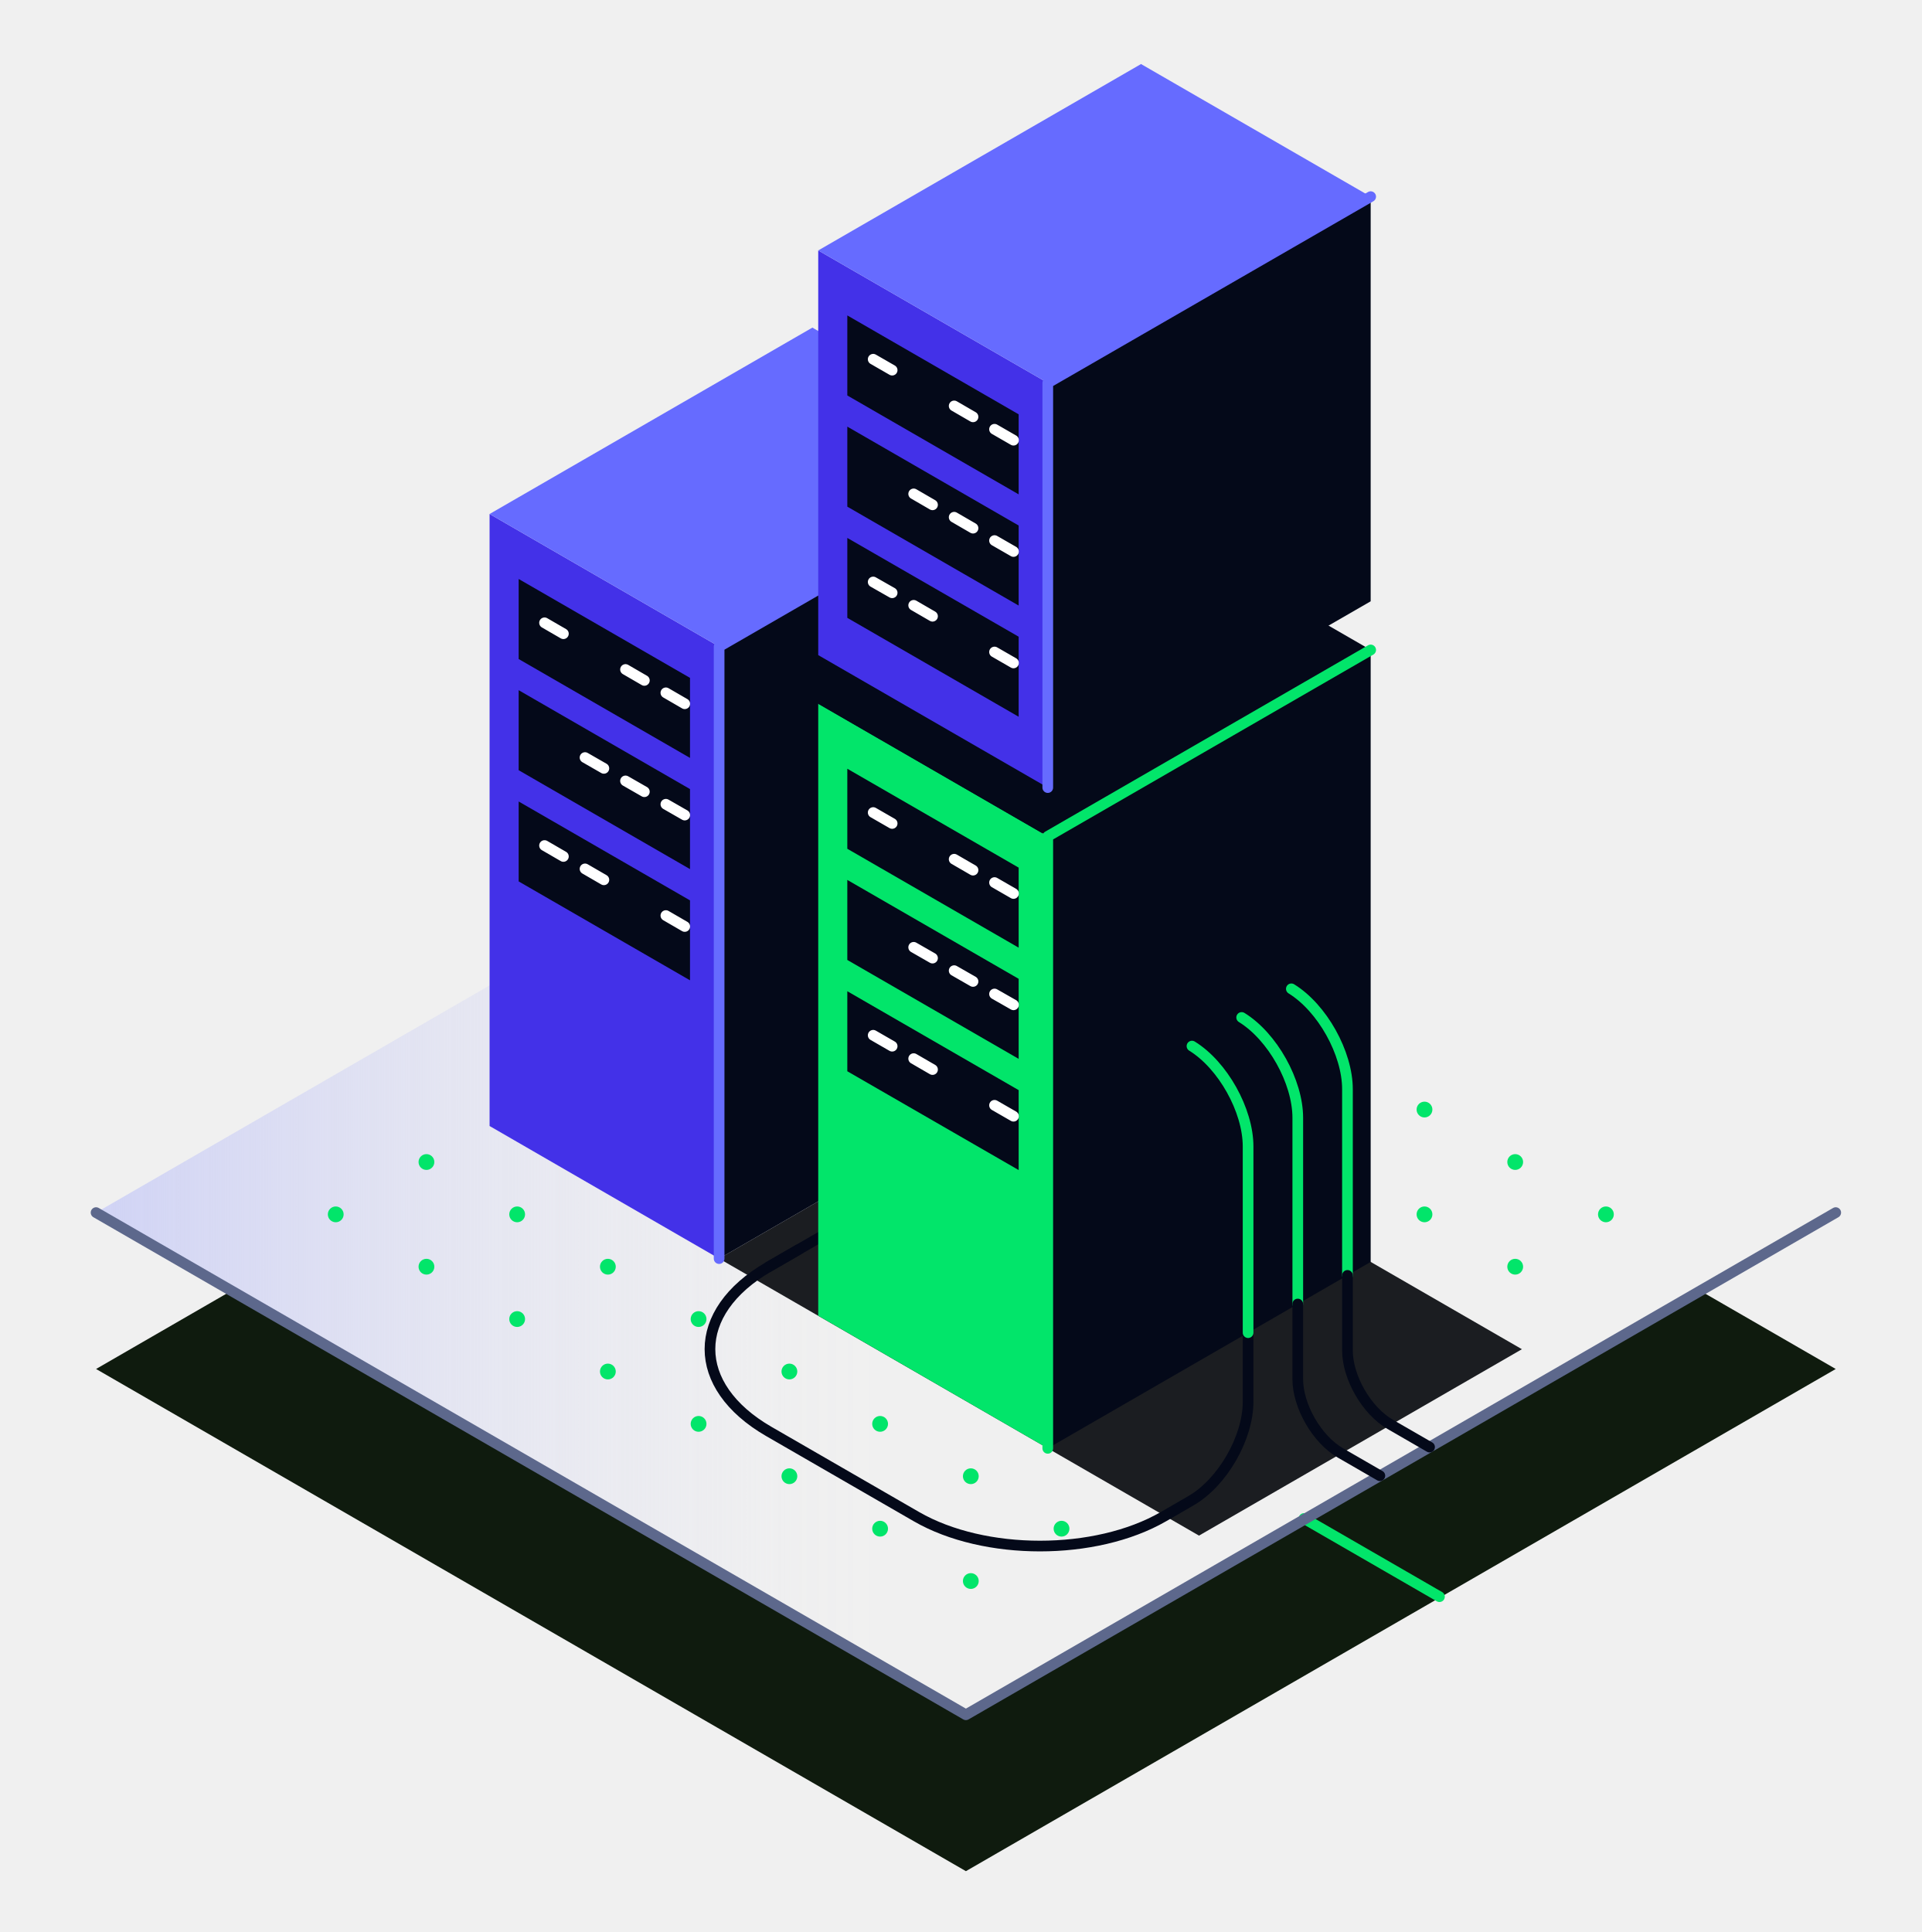
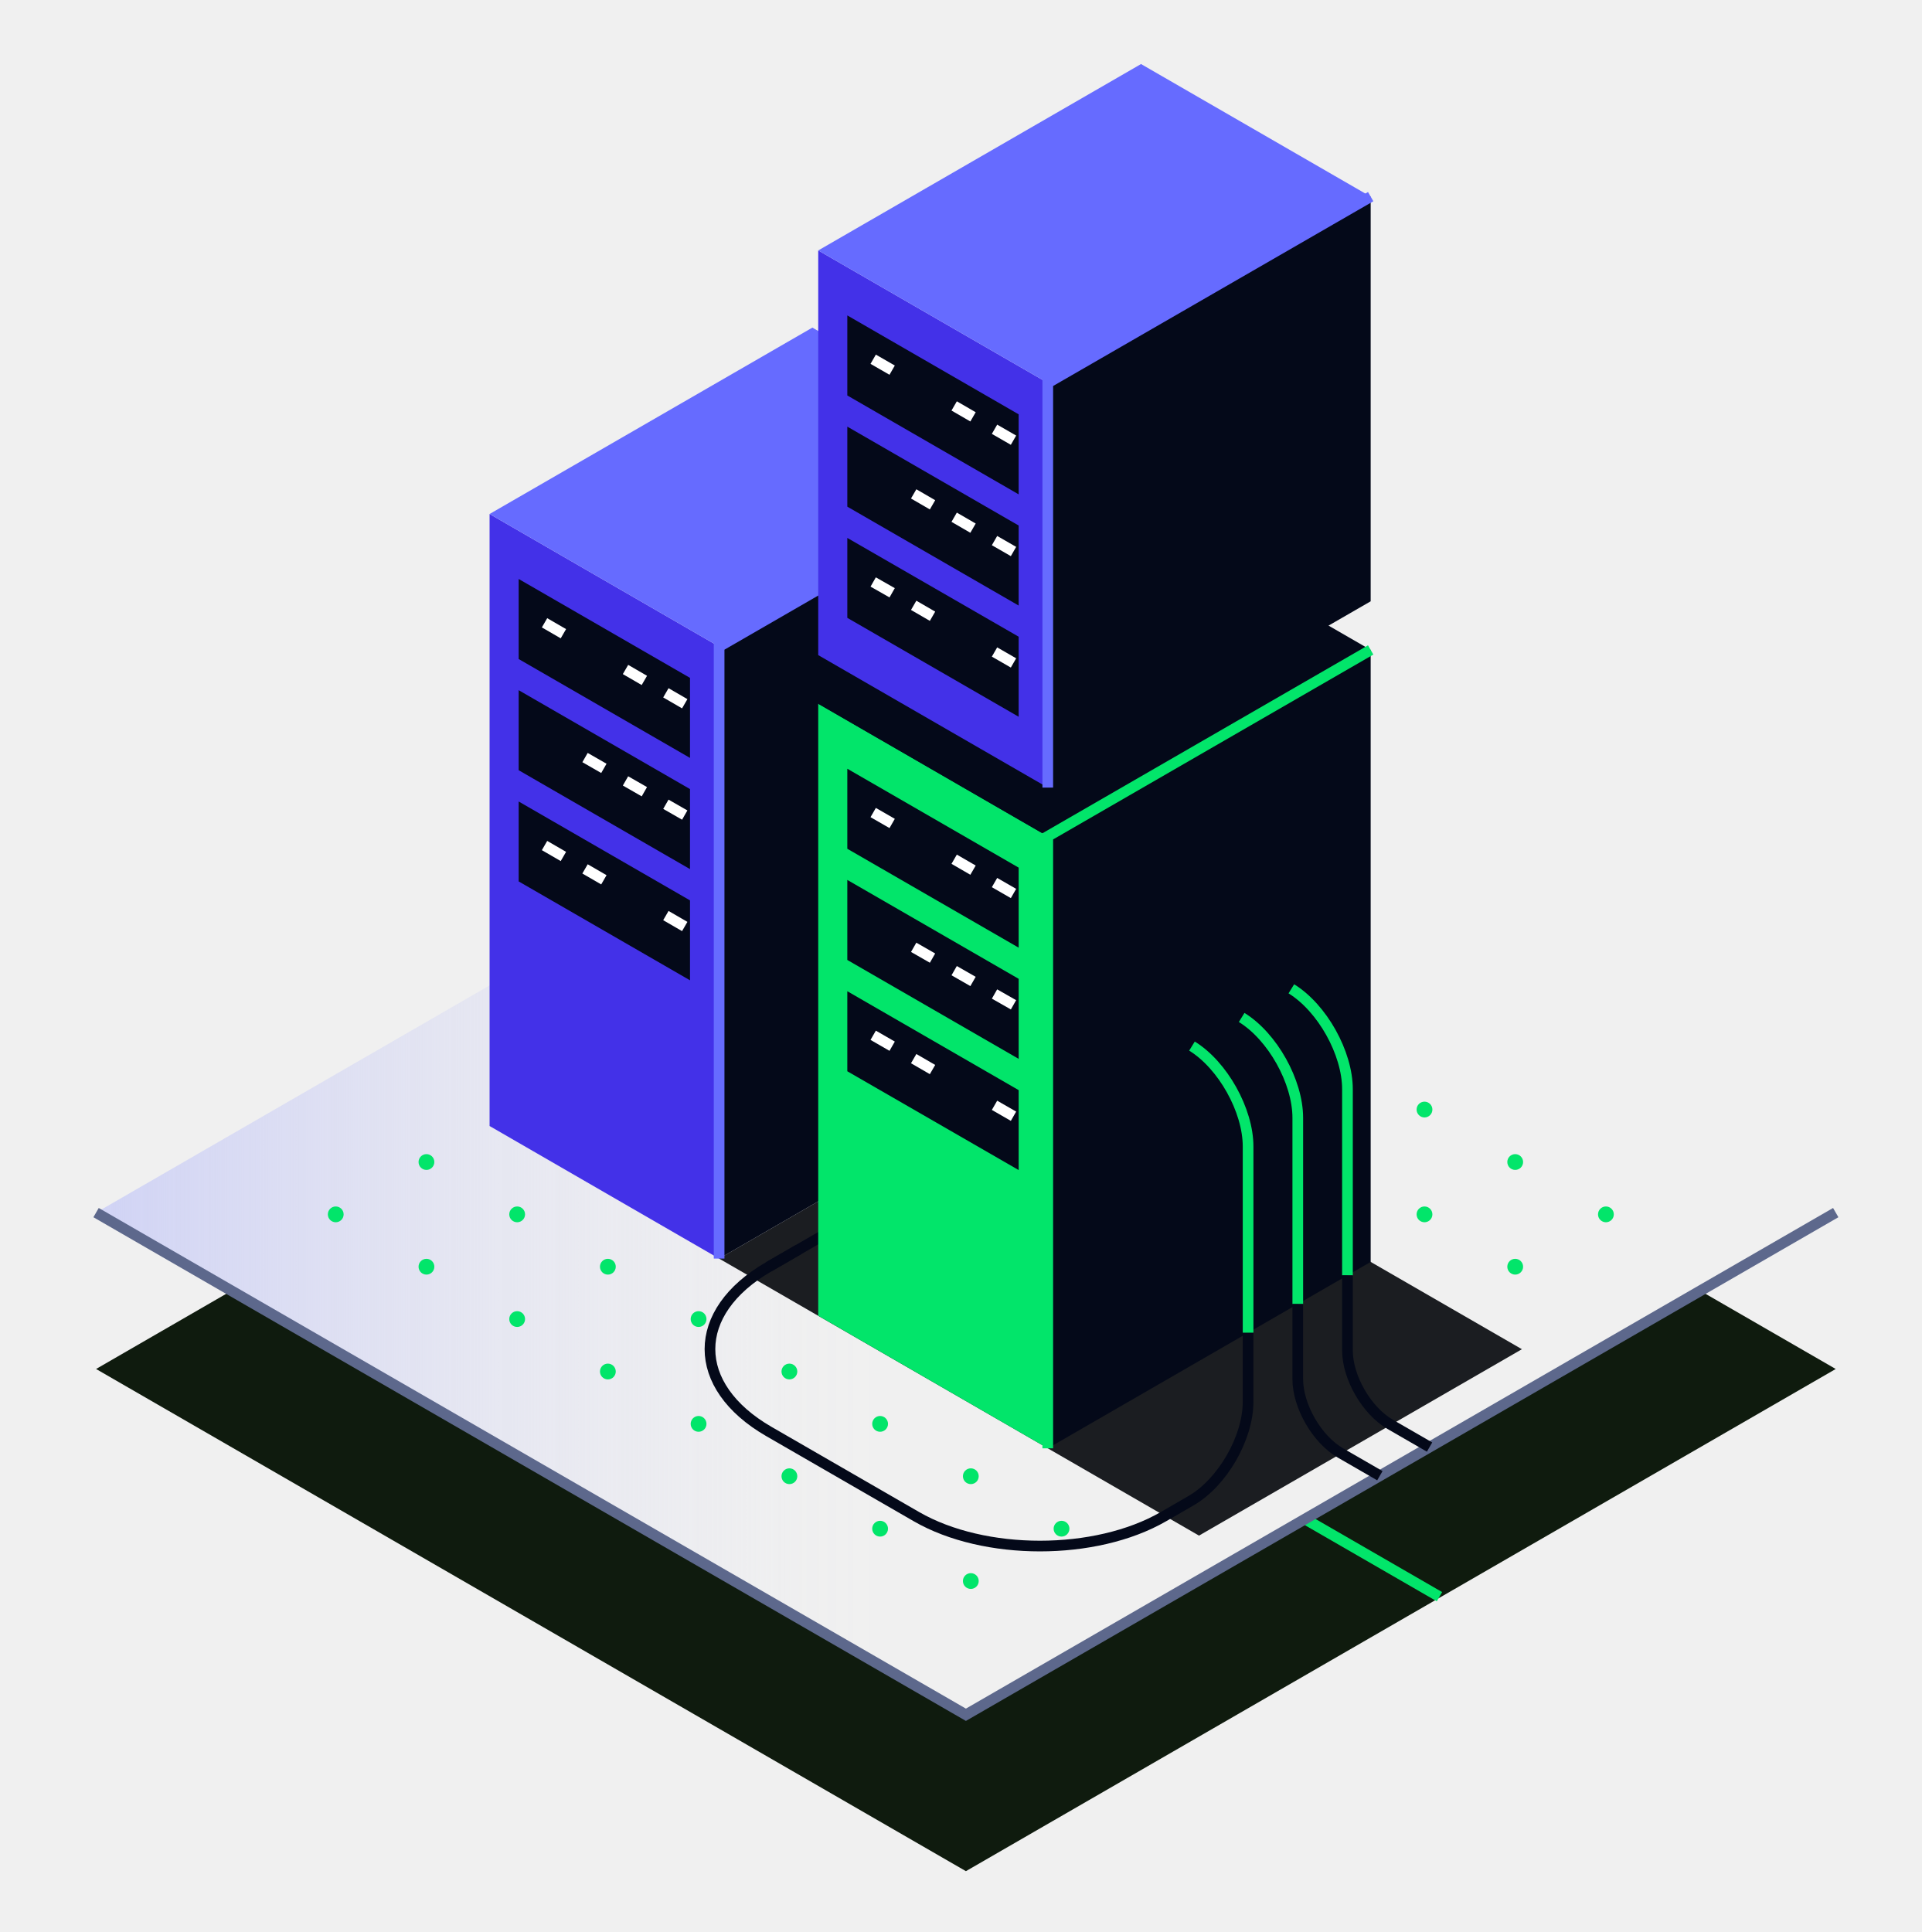
<svg xmlns="http://www.w3.org/2000/svg" width="180" height="181" viewBox="0 0 180 181" fill="none">
  <g id="Frame 47223">
    <g id="Group">
      <path id="Vector" d="M90.489 160.649L21.68 120.928L9 128.254L90.489 175.301L171.977 128.254L159.286 120.928L90.489 160.649Z" fill="#0F1B0E" />
-       <path id="Vector_2" d="M122.162 142.26L134.853 149.586" stroke="#02E56A" stroke-linecap="round" stroke-linejoin="round" />
+       <path id="Vector_2" d="M122.162 142.26L134.853 149.586" stroke="#02E56A" strokeLinecap="round" strokeLinejoin="round" />
      <path id="Vector_3" d="M90.489 66.556L9 113.603L90.489 160.649L171.977 113.603L90.489 66.556Z" fill="url(#paint0_linear_3535_3771)" />
-       <path id="Vector_4" d="M9 113.603L90.489 160.649L171.977 113.603" stroke="#5D688C" stroke-linecap="round" stroke-linejoin="round" />
+       <path id="Vector_4" d="M9 113.603L90.489 160.649L171.977 113.603" stroke="#5D688C" strokeLinecap="round" strokeLinejoin="round" />
      <g id="Group_2">
        <path id="Vector_5" d="M90.949 109.604C91.358 109.604 91.689 109.273 91.689 108.864C91.689 108.456 91.358 108.124 90.949 108.124C90.54 108.124 90.209 108.456 90.209 108.864C90.209 109.273 90.54 109.604 90.949 109.604Z" fill="#02E56A" />
        <path id="Vector_6" d="M99.447 114.508C99.856 114.508 100.187 114.177 100.187 113.768C100.187 113.359 99.856 113.028 99.447 113.028C99.038 113.028 98.707 113.359 98.707 113.768C98.707 114.177 99.038 114.508 99.447 114.508Z" fill="#02E56A" />
        <path id="Vector_7" d="M90.949 119.412C91.358 119.412 91.689 119.081 91.689 118.672C91.689 118.263 91.358 117.932 90.949 117.932C90.54 117.932 90.209 118.263 90.209 118.672C90.209 119.081 90.54 119.412 90.949 119.412Z" fill="#02E56A" />
        <path id="Vector_8" d="M107.945 119.412C108.354 119.412 108.685 119.081 108.685 118.672C108.685 118.263 108.354 117.932 107.945 117.932C107.536 117.932 107.205 118.263 107.205 118.672C107.205 119.081 107.536 119.412 107.945 119.412Z" fill="#02E56A" />
        <path id="Vector_9" d="M99.447 124.317C99.856 124.317 100.187 123.986 100.187 123.577C100.187 123.168 99.856 122.837 99.447 122.837C99.038 122.837 98.707 123.168 98.707 123.577C98.707 123.986 99.038 124.317 99.447 124.317Z" fill="#02E56A" />
        <path id="Vector_10" d="M90.949 129.231C91.358 129.231 91.689 128.9 91.689 128.491C91.689 128.083 91.358 127.751 90.949 127.751C90.54 127.751 90.209 128.083 90.209 128.491C90.209 128.9 90.54 129.231 90.949 129.231Z" fill="#02E56A" />
        <path id="Vector_11" d="M116.443 124.317C116.852 124.317 117.183 123.986 117.183 123.577C117.183 123.168 116.852 122.837 116.443 122.837C116.034 122.837 115.703 123.168 115.703 123.577C115.703 123.986 116.034 124.317 116.443 124.317Z" fill="#02E56A" />
        <path id="Vector_12" d="M107.945 129.231C108.354 129.231 108.685 128.9 108.685 128.491C108.685 128.083 108.354 127.751 107.945 127.751C107.536 127.751 107.205 128.083 107.205 128.491C107.205 128.9 107.536 129.231 107.945 129.231Z" fill="#02E56A" />
        <path id="Vector_13" d="M99.447 134.136C99.856 134.136 100.187 133.805 100.187 133.396C100.187 132.988 99.856 132.656 99.447 132.656C99.038 132.656 98.707 132.988 98.707 133.396C98.707 133.805 99.038 134.136 99.447 134.136Z" fill="#02E56A" />
        <path id="Vector_14" d="M90.949 139.04C91.358 139.04 91.689 138.709 91.689 138.3C91.689 137.892 91.358 137.561 90.949 137.561C90.54 137.561 90.209 137.892 90.209 138.3C90.209 138.709 90.54 139.04 90.949 139.04Z" fill="#02E56A" />
        <path id="Vector_15" d="M116.443 134.136C116.852 134.136 117.183 133.805 117.183 133.396C117.183 132.988 116.852 132.656 116.443 132.656C116.034 132.656 115.703 132.988 115.703 133.396C115.703 133.805 116.034 134.136 116.443 134.136Z" fill="#02E56A" />
        <path id="Vector_16" d="M107.945 139.04C108.354 139.04 108.685 138.709 108.685 138.3C108.685 137.892 108.354 137.561 107.945 137.561C107.536 137.561 107.205 137.892 107.205 138.3C107.205 138.709 107.536 139.04 107.945 139.04Z" fill="#02E56A" />
        <path id="Vector_17" d="M124.941 129.231C125.35 129.231 125.681 128.9 125.681 128.491C125.681 128.083 125.35 127.751 124.941 127.751C124.532 127.751 124.201 128.083 124.201 128.491C124.201 128.9 124.532 129.231 124.941 129.231Z" fill="#02E56A" />
        <path id="Vector_18" d="M99.447 143.956C99.856 143.956 100.187 143.624 100.187 143.216C100.187 142.807 99.856 142.476 99.447 142.476C99.038 142.476 98.707 142.807 98.707 143.216C98.707 143.624 99.038 143.956 99.447 143.956Z" fill="#02E56A" />
        <path id="Vector_19" d="M90.949 148.859C91.358 148.859 91.689 148.528 91.689 148.12C91.689 147.711 91.358 147.38 90.949 147.38C90.54 147.38 90.209 147.711 90.209 148.12C90.209 148.528 90.54 148.859 90.949 148.859Z" fill="#02E56A" />
        <path id="Vector_20" d="M82.451 114.508C82.859 114.508 83.191 114.177 83.191 113.768C83.191 113.359 82.859 113.028 82.451 113.028C82.042 113.028 81.711 113.359 81.711 113.768C81.711 114.177 82.042 114.508 82.451 114.508Z" fill="#02E56A" />
        <path id="Vector_21" d="M107.945 99.785C108.354 99.785 108.685 99.453 108.685 99.045C108.685 98.636 108.354 98.305 107.945 98.305C107.536 98.305 107.205 98.636 107.205 99.045C107.205 99.453 107.536 99.785 107.945 99.785Z" fill="#02E56A" />
        <path id="Vector_22" d="M116.443 104.689C116.852 104.689 117.183 104.358 117.183 103.949C117.183 103.54 116.852 103.209 116.443 103.209C116.034 103.209 115.703 103.54 115.703 103.949C115.703 104.358 116.034 104.689 116.443 104.689Z" fill="#02E56A" />
        <path id="Vector_23" d="M107.945 109.604C108.354 109.604 108.685 109.273 108.685 108.864C108.685 108.456 108.354 108.124 107.945 108.124C107.536 108.124 107.205 108.456 107.205 108.864C107.205 109.273 107.536 109.604 107.945 109.604Z" fill="#02E56A" />
        <path id="Vector_24" d="M124.941 109.604C125.35 109.604 125.681 109.273 125.681 108.864C125.681 108.456 125.35 108.124 124.941 108.124C124.532 108.124 124.201 108.456 124.201 108.864C124.201 109.273 124.532 109.604 124.941 109.604Z" fill="#02E56A" />
        <path id="Vector_25" d="M116.443 114.508C116.852 114.508 117.183 114.177 117.183 113.768C117.183 113.359 116.852 113.028 116.443 113.028C116.034 113.028 115.703 113.359 115.703 113.768C115.703 114.177 116.034 114.508 116.443 114.508Z" fill="#02E56A" />
        <path id="Vector_26" d="M133.451 114.508C133.859 114.508 134.191 114.177 134.191 113.768C134.191 113.359 133.859 113.028 133.451 113.028C133.042 113.028 132.711 113.359 132.711 113.768C132.711 114.177 133.042 114.508 133.451 114.508Z" fill="#02E56A" />
        <path id="Vector_27" d="M124.941 119.412C125.35 119.412 125.681 119.081 125.681 118.672C125.681 118.263 125.35 117.932 124.941 117.932C124.532 117.932 124.201 118.263 124.201 118.672C124.201 119.081 124.532 119.412 124.941 119.412Z" fill="#02E56A" />
        <path id="Vector_28" d="M133.451 124.317C133.859 124.317 134.191 123.986 134.191 123.577C134.191 123.168 133.859 122.837 133.451 122.837C133.042 122.837 132.711 123.168 132.711 123.577C132.711 123.986 133.042 124.317 133.451 124.317Z" fill="#02E56A" />
        <path id="Vector_29" d="M141.949 119.412C142.357 119.412 142.689 119.081 142.689 118.672C142.689 118.263 142.357 117.932 141.949 117.932C141.54 117.932 141.209 118.263 141.209 118.672C141.209 119.081 141.54 119.412 141.949 119.412Z" fill="#02E56A" />
        <path id="Vector_30" d="M99.447 104.689C99.856 104.689 100.187 104.358 100.187 103.949C100.187 103.54 99.856 103.209 99.447 103.209C99.038 103.209 98.707 103.54 98.707 103.949C98.707 104.358 99.038 104.689 99.447 104.689Z" fill="#02E56A" />
        <path id="Vector_31" d="M124.941 99.785C125.35 99.785 125.681 99.453 125.681 99.045C125.681 98.636 125.35 98.305 124.941 98.305C124.532 98.305 124.201 98.636 124.201 99.045C124.201 99.453 124.532 99.785 124.941 99.785Z" fill="#02E56A" />
        <path id="Vector_32" d="M133.451 104.689C133.859 104.689 134.191 104.358 134.191 103.949C134.191 103.54 133.859 103.209 133.451 103.209C133.042 103.209 132.711 103.54 132.711 103.949C132.711 104.358 133.042 104.689 133.451 104.689Z" fill="#02E56A" />
        <path id="Vector_33" d="M141.949 109.604C142.357 109.604 142.689 109.273 142.689 108.864C142.689 108.456 142.357 108.124 141.949 108.124C141.54 108.124 141.209 108.456 141.209 108.864C141.209 109.273 141.54 109.604 141.949 109.604Z" fill="#02E56A" />
        <path id="Vector_34" d="M150.447 114.508C150.856 114.508 151.187 114.177 151.187 113.768C151.187 113.359 150.856 113.028 150.447 113.028C150.038 113.028 149.707 113.359 149.707 113.768C149.707 114.177 150.038 114.508 150.447 114.508Z" fill="#02E56A" />
        <path id="Vector_35" d="M116.443 94.88C116.852 94.88 117.183 94.548 117.183 94.14C117.183 93.731 116.852 93.4 116.443 93.4C116.034 93.4 115.703 93.731 115.703 94.14C115.703 94.548 116.034 94.88 116.443 94.88Z" fill="#02E56A" />
        <path id="Vector_36" d="M73.953 119.412C74.361 119.412 74.693 119.081 74.693 118.672C74.693 118.263 74.361 117.932 73.953 117.932C73.544 117.932 73.213 118.263 73.213 118.672C73.213 119.081 73.544 119.412 73.953 119.412Z" fill="#02E56A" />
        <path id="Vector_37" d="M82.451 124.317C82.859 124.317 83.191 123.986 83.191 123.577C83.191 123.168 82.859 122.837 82.451 122.837C82.042 122.837 81.711 123.168 81.711 123.577C81.711 123.986 82.042 124.317 82.451 124.317Z" fill="#02E56A" />
        <path id="Vector_38" d="M65.445 124.317C65.854 124.317 66.185 123.986 66.185 123.577C66.185 123.168 65.854 122.837 65.445 122.837C65.036 122.837 64.705 123.168 64.705 123.577C64.705 123.986 65.036 124.317 65.445 124.317Z" fill="#02E56A" />
        <path id="Vector_39" d="M73.953 129.231C74.361 129.231 74.693 128.9 74.693 128.491C74.693 128.083 74.361 127.751 73.953 127.751C73.544 127.751 73.213 128.083 73.213 128.491C73.213 128.9 73.544 129.231 73.953 129.231Z" fill="#02E56A" />
        <path id="Vector_40" d="M82.451 134.136C82.859 134.136 83.191 133.805 83.191 133.396C83.191 132.988 82.859 132.656 82.451 132.656C82.042 132.656 81.711 132.988 81.711 133.396C81.711 133.805 82.042 134.136 82.451 134.136Z" fill="#02E56A" />
        <path id="Vector_41" d="M65.445 134.136C65.854 134.136 66.185 133.805 66.185 133.396C66.185 132.988 65.854 132.656 65.445 132.656C65.036 132.656 64.705 132.988 64.705 133.396C64.705 133.805 65.036 134.136 65.445 134.136Z" fill="#02E56A" />
        <path id="Vector_42" d="M73.953 139.04C74.361 139.04 74.693 138.709 74.693 138.3C74.693 137.892 74.361 137.561 73.953 137.561C73.544 137.561 73.213 137.892 73.213 138.3C73.213 138.709 73.544 139.04 73.953 139.04Z" fill="#02E56A" />
        <path id="Vector_43" d="M56.947 129.231C57.355 129.231 57.687 128.9 57.687 128.491C57.687 128.083 57.355 127.751 56.947 127.751C56.538 127.751 56.207 128.083 56.207 128.491C56.207 128.9 56.538 129.231 56.947 129.231Z" fill="#02E56A" />
        <path id="Vector_44" d="M82.451 143.956C82.859 143.956 83.191 143.624 83.191 143.216C83.191 142.807 82.859 142.476 82.451 142.476C82.042 142.476 81.711 142.807 81.711 143.216C81.711 143.624 82.042 143.956 82.451 143.956Z" fill="#02E56A" />
        <path id="Vector_45" d="M65.445 114.508C65.854 114.508 66.185 114.177 66.185 113.768C66.185 113.359 65.854 113.028 65.445 113.028C65.036 113.028 64.705 113.359 64.705 113.768C64.705 114.177 65.036 114.508 65.445 114.508Z" fill="#02E56A" />
        <path id="Vector_46" d="M56.947 119.412C57.355 119.412 57.687 119.081 57.687 118.672C57.687 118.263 57.355 117.932 56.947 117.932C56.538 117.932 56.207 118.263 56.207 118.672C56.207 119.081 56.538 119.412 56.947 119.412Z" fill="#02E56A" />
        <path id="Vector_47" d="M82.451 104.689C82.859 104.689 83.191 104.358 83.191 103.949C83.191 103.54 82.859 103.209 82.451 103.209C82.042 103.209 81.711 103.54 81.711 103.949C81.711 104.358 82.042 104.689 82.451 104.689Z" fill="#02E56A" />
        <path id="Vector_48" d="M73.953 109.604C74.361 109.604 74.693 109.273 74.693 108.864C74.693 108.456 74.361 108.124 73.953 108.124C73.544 108.124 73.213 108.456 73.213 108.864C73.213 109.273 73.544 109.604 73.953 109.604Z" fill="#02E56A" />
        <path id="Vector_49" d="M90.949 99.785C91.358 99.785 91.689 99.453 91.689 99.045C91.689 98.636 91.358 98.305 90.949 98.305C90.54 98.305 90.209 98.636 90.209 99.045C90.209 99.453 90.54 99.785 90.949 99.785Z" fill="#02E56A" />
        <path id="Vector_50" d="M48.449 124.317C48.858 124.317 49.189 123.986 49.189 123.577C49.189 123.168 48.858 122.837 48.449 122.837C48.04 122.837 47.709 123.168 47.709 123.577C47.709 123.986 48.04 124.317 48.449 124.317Z" fill="#02E56A" />
        <path id="Vector_51" d="M65.445 94.88C65.854 94.88 66.185 94.548 66.185 94.14C66.185 93.731 65.854 93.4 65.445 93.4C65.036 93.4 64.705 93.731 64.705 94.14C64.705 94.548 65.036 94.88 65.445 94.88Z" fill="#02E56A" />
        <path id="Vector_52" d="M56.947 99.785C57.355 99.785 57.687 99.453 57.687 99.045C57.687 98.636 57.355 98.305 56.947 98.305C56.538 98.305 56.207 98.636 56.207 99.045C56.207 99.453 56.538 99.785 56.947 99.785Z" fill="#02E56A" />
        <path id="Vector_53" d="M48.449 104.689C48.858 104.689 49.189 104.358 49.189 103.949C49.189 103.54 48.858 103.209 48.449 103.209C48.04 103.209 47.709 103.54 47.709 103.949C47.709 104.358 48.04 104.689 48.449 104.689Z" fill="#02E56A" />
        <path id="Vector_54" d="M39.951 109.604C40.359 109.604 40.691 109.273 40.691 108.864C40.691 108.456 40.359 108.124 39.951 108.124C39.542 108.124 39.211 108.456 39.211 108.864C39.211 109.273 39.542 109.604 39.951 109.604Z" fill="#02E56A" />
        <path id="Vector_55" d="M65.445 104.689C65.854 104.689 66.185 104.358 66.185 103.949C66.185 103.54 65.854 103.209 65.445 103.209C65.036 103.209 64.705 103.54 64.705 103.949C64.705 104.358 65.036 104.689 65.445 104.689Z" fill="#02E56A" />
        <path id="Vector_56" d="M56.947 109.604C57.355 109.604 57.687 109.273 57.687 108.864C57.687 108.456 57.355 108.124 56.947 108.124C56.538 108.124 56.207 108.456 56.207 108.864C56.207 109.273 56.538 109.604 56.947 109.604Z" fill="#02E56A" />
        <path id="Vector_57" d="M73.953 99.785C74.361 99.785 74.693 99.453 74.693 99.045C74.693 98.636 74.361 98.305 73.953 98.305C73.544 98.305 73.213 98.636 73.213 99.045C73.213 99.453 73.544 99.785 73.953 99.785Z" fill="#02E56A" />
        <path id="Vector_58" d="M48.449 114.508C48.858 114.508 49.189 114.177 49.189 113.768C49.189 113.359 48.858 113.028 48.449 113.028C48.04 113.028 47.709 113.359 47.709 113.768C47.709 114.177 48.04 114.508 48.449 114.508Z" fill="#02E56A" />
        <path id="Vector_59" d="M39.951 119.412C40.359 119.412 40.691 119.081 40.691 118.672C40.691 118.263 40.359 117.932 39.951 117.932C39.542 117.932 39.211 118.263 39.211 118.672C39.211 119.081 39.542 119.412 39.951 119.412Z" fill="#02E56A" />
        <path id="Vector_60" d="M99.447 94.88C99.856 94.88 100.187 94.548 100.187 94.14C100.187 93.731 99.856 93.4 99.447 93.4C99.038 93.4 98.707 93.731 98.707 94.14C98.707 94.548 99.038 94.88 99.447 94.88Z" fill="#02E56A" />
        <path id="Vector_61" d="M82.451 85.06C82.859 85.06 83.191 84.729 83.191 84.32C83.191 83.912 82.859 83.581 82.451 83.581C82.042 83.581 81.711 83.912 81.711 84.32C81.711 84.729 82.042 85.06 82.451 85.06Z" fill="#02E56A" />
        <path id="Vector_62" d="M73.953 89.976C74.361 89.976 74.693 89.644 74.693 89.236C74.693 88.827 74.361 88.496 73.953 88.496C73.544 88.496 73.213 88.827 73.213 89.236C73.213 89.644 73.544 89.976 73.953 89.976Z" fill="#02E56A" />
        <path id="Vector_63" d="M82.451 94.88C82.859 94.88 83.191 94.548 83.191 94.14C83.191 93.731 82.859 93.4 82.451 93.4C82.042 93.4 81.711 93.731 81.711 94.14C81.711 94.548 82.042 94.88 82.451 94.88Z" fill="#02E56A" />
        <path id="Vector_64" d="M90.949 89.976C91.358 89.976 91.689 89.644 91.689 89.236C91.689 88.827 91.358 88.496 90.949 88.496C90.54 88.496 90.209 88.827 90.209 89.236C90.209 89.644 90.54 89.976 90.949 89.976Z" fill="#02E56A" />
        <path id="Vector_65" d="M107.945 89.976C108.354 89.976 108.685 89.644 108.685 89.236C108.685 88.827 108.354 88.496 107.945 88.496C107.536 88.496 107.205 88.827 107.205 89.236C107.205 89.644 107.536 89.976 107.945 89.976Z" fill="#02E56A" />
        <path id="Vector_66" d="M90.949 80.156C91.358 80.156 91.689 79.825 91.689 79.416C91.689 79.008 91.358 78.677 90.949 78.677C90.54 78.677 90.209 79.008 90.209 79.416C90.209 79.825 90.54 80.156 90.949 80.156Z" fill="#02E56A" />
        <path id="Vector_67" d="M99.447 85.06C99.856 85.06 100.187 84.729 100.187 84.32C100.187 83.912 99.856 83.581 99.447 83.581C99.038 83.581 98.707 83.912 98.707 84.32C98.707 84.729 99.038 85.06 99.447 85.06Z" fill="#02E56A" />
        <path id="Vector_68" d="M31.453 114.508C31.861 114.508 32.193 114.177 32.193 113.768C32.193 113.359 31.861 113.028 31.453 113.028C31.044 113.028 30.713 113.359 30.713 113.768C30.713 114.177 31.044 114.508 31.453 114.508Z" fill="#02E56A" />
      </g>
      <g id="Group_3">
        <path id="Vector_69" d="M67.369 117.912L112.326 143.864L142.577 126.401L97.62 100.448" fill="#1B1D21" />
-         <path id="Vector_70" d="M81.286 113.323L72.022 118.677" stroke="#040919" stroke-linecap="round" stroke-linejoin="round" />
+         <path id="Vector_70" d="M81.286 113.323L72.022 118.677" stroke="#040919" strokeLinecap="round" strokeLinejoin="round" />
        <g id="Group_4">
          <path id="Vector_71" d="M45.865 105.49L67.368 117.912V60.577L45.865 48.155V105.49Z" fill="#4331E8" />
          <path id="Vector_72" d="M45.865 48.155L67.368 60.577L97.62 43.113L76.106 30.692L45.865 48.155Z" fill="#666BFF" />
          <path id="Vector_73" d="M97.62 100.449L67.369 117.912V60.577L97.62 43.114V100.449Z" fill="#040919" />
-           <path id="Vector_74" d="M67.369 117.912V60.577L97.62 43.114" stroke="#666BFF" stroke-linecap="round" stroke-linejoin="round" />
+           <path id="Vector_74" d="M67.369 117.912V60.577L97.62 43.114" stroke="#666BFF" strokeLinecap="round" strokeLinejoin="round" />
          <path id="Vector_75" d="M48.59 54.242L64.642 63.507V71.005L48.59 61.741V54.242Z" fill="#040919" />
          <path id="Vector_76" d="M48.59 64.66L64.642 73.925V81.423L48.59 72.158V64.66Z" fill="#040919" />
          <path id="Vector_77" d="M48.59 75.088L64.642 84.353V91.84L48.59 82.576V75.088Z" fill="#040919" />
-           <path id="Vector_78" d="M51.014 58.347L52.781 59.37" stroke="white" stroke-linecap="round" stroke-linejoin="round" />
-           <path id="Vector_79" d="M58.6 62.721L60.366 63.745" stroke="white" stroke-linecap="round" stroke-linejoin="round" />
-           <path id="Vector_80" d="M62.381 64.907L64.148 65.931" stroke="white" stroke-linecap="round" stroke-linejoin="round" />
-           <path id="Vector_81" d="M54.807 70.972L56.573 71.985" stroke="white" stroke-linecap="round" stroke-linejoin="round" />
-           <path id="Vector_82" d="M58.6 73.16L60.366 74.172" stroke="white" stroke-linecap="round" stroke-linejoin="round" />
-           <path id="Vector_83" d="M62.381 75.347L64.148 76.36" stroke="white" stroke-linecap="round" stroke-linejoin="round" />
-           <path id="Vector_84" d="M51.014 79.214L52.781 80.238" stroke="white" stroke-linecap="round" stroke-linejoin="round" />
-           <path id="Vector_85" d="M54.807 81.402L56.573 82.425" stroke="white" stroke-linecap="round" stroke-linejoin="round" />
-           <path id="Vector_86" d="M62.381 85.775L64.148 86.799" stroke="white" stroke-linecap="round" stroke-linejoin="round" />
+           <path id="Vector_78" d="M51.014 58.347L52.781 59.37" stroke="white" strokeLinecap="round" strokeLinejoin="round" />
+           <path id="Vector_79" d="M58.6 62.721L60.366 63.745" stroke="white" strokeLinecap="round" strokeLinejoin="round" />
+           <path id="Vector_80" d="M62.381 64.907L64.148 65.931" stroke="white" strokeLinecap="round" strokeLinejoin="round" />
+           <path id="Vector_81" d="M54.807 70.972L56.573 71.985" stroke="white" strokeLinecap="round" strokeLinejoin="round" />
+           <path id="Vector_82" d="M58.6 73.16L60.366 74.172" stroke="white" strokeLinecap="round" strokeLinejoin="round" />
+           <path id="Vector_83" d="M62.381 75.347L64.148 76.36" stroke="white" strokeLinecap="round" strokeLinejoin="round" />
+           <path id="Vector_84" d="M51.014 79.214L52.781 80.238" stroke="white" strokeLinecap="round" strokeLinejoin="round" />
+           <path id="Vector_85" d="M54.807 81.402L56.573 82.425" stroke="white" strokeLinecap="round" strokeLinejoin="round" />
+           <path id="Vector_86" d="M62.381 85.775L64.148 86.799" stroke="white" strokeLinecap="round" strokeLinejoin="round" />
        </g>
        <g id="Group_5">
          <path id="Vector_87" d="M76.654 123.266L98.158 135.688V78.353L76.654 65.931V123.266Z" fill="#02E56A" />
          <path id="Vector_88" d="M76.654 65.931L98.158 78.353L128.409 60.889L106.895 48.468L76.654 65.931Z" fill="#040919" />
          <path id="Vector_89" d="M128.409 118.225L98.158 135.688V78.353L128.409 60.89V118.225Z" fill="#040919" />
-           <path id="Vector_90" d="M98.158 135.688V78.353L128.409 60.89" stroke="#02E56A" stroke-linecap="round" stroke-linejoin="round" />
+           <path id="Vector_90" d="M98.158 135.688V78.353L128.409 60.89" stroke="#02E56A" strokeLinecap="round" strokeLinejoin="round" />
          <path id="Vector_91" d="M79.379 72.019L95.431 81.284V88.782L79.379 79.517V72.019Z" fill="#040919" />
          <path id="Vector_92" d="M79.379 82.436L95.431 91.701V99.199L79.379 89.934V82.436Z" fill="#040919" />
          <path id="Vector_93" d="M79.379 92.864L95.431 102.129V109.617L79.379 100.362V92.864Z" fill="#040919" />
-           <path id="Vector_94" d="M81.803 76.123L83.58 77.146" stroke="white" stroke-linecap="round" stroke-linejoin="round" />
-           <path id="Vector_95" d="M89.389 80.497L91.156 81.52" stroke="white" stroke-linecap="round" stroke-linejoin="round" />
-           <path id="Vector_96" d="M93.17 82.683L94.948 83.707" stroke="white" stroke-linecap="round" stroke-linejoin="round" />
-           <path id="Vector_97" d="M85.596 88.749L87.362 89.761" stroke="white" stroke-linecap="round" stroke-linejoin="round" />
-           <path id="Vector_98" d="M89.389 90.936L91.156 91.948" stroke="white" stroke-linecap="round" stroke-linejoin="round" />
-           <path id="Vector_99" d="M93.17 93.123L94.948 94.136" stroke="white" stroke-linecap="round" stroke-linejoin="round" />
-           <path id="Vector_100" d="M81.803 96.99L83.58 98.014" stroke="white" stroke-linecap="round" stroke-linejoin="round" />
-           <path id="Vector_101" d="M85.596 99.178L87.362 100.201" stroke="white" stroke-linecap="round" stroke-linejoin="round" />
-           <path id="Vector_102" d="M93.17 103.551L94.948 104.574" stroke="white" stroke-linecap="round" stroke-linejoin="round" />
+           <path id="Vector_94" d="M81.803 76.123L83.58 77.146" stroke="white" strokeLinecap="round" strokeLinejoin="round" />
+           <path id="Vector_95" d="M89.389 80.497L91.156 81.52" stroke="white" strokeLinecap="round" strokeLinejoin="round" />
+           <path id="Vector_96" d="M93.17 82.683L94.948 83.707" stroke="white" strokeLinecap="round" strokeLinejoin="round" />
+           <path id="Vector_97" d="M85.596 88.749L87.362 89.761" stroke="white" strokeLinecap="round" strokeLinejoin="round" />
+           <path id="Vector_98" d="M89.389 90.936L91.156 91.948" stroke="white" strokeLinecap="round" strokeLinejoin="round" />
+           <path id="Vector_99" d="M93.17 93.123L94.948 94.136" stroke="white" strokeLinecap="round" strokeLinejoin="round" />
+           <path id="Vector_100" d="M81.803 96.99L83.58 98.014" stroke="white" strokeLinecap="round" strokeLinejoin="round" />
+           <path id="Vector_101" d="M85.596 99.178L87.362 100.201" stroke="white" strokeLinecap="round" strokeLinejoin="round" />
+           <path id="Vector_102" d="M93.17 103.551L94.948 104.574" stroke="white" strokeLinecap="round" strokeLinejoin="round" />
        </g>
        <g id="Group_6">
          <path id="Vector_103" d="M76.654 61.374L98.158 73.785V35.874L76.654 23.463V61.374Z" fill="#4331E8" />
          <path id="Vector_104" d="M76.654 23.463L98.158 35.874L128.409 18.422L106.895 6L76.654 23.463Z" fill="#666BFF" />
          <path id="Vector_105" d="M128.409 56.333L98.158 73.785V35.874L128.409 18.422V56.333Z" fill="#040919" />
-           <path id="Vector_106" d="M98.158 73.785V35.874L128.409 18.422" stroke="#666BFF" stroke-linecap="round" stroke-linejoin="round" />
+           <path id="Vector_106" d="M98.158 73.785V35.874L128.409 18.422" stroke="#666BFF" strokeLinecap="round" strokeLinejoin="round" />
          <path id="Vector_107" d="M79.379 29.55L95.431 38.816V46.314L79.379 37.049V29.55Z" fill="#040919" />
          <path id="Vector_108" d="M79.379 39.968L95.431 49.233V56.731L79.379 47.466V39.968Z" fill="#040919" />
          <path id="Vector_109" d="M79.379 50.396L95.431 59.65V67.149L79.379 57.884V50.396Z" fill="#040919" />
-           <path id="Vector_110" d="M81.803 33.655L83.58 34.678" stroke="white" stroke-linecap="round" stroke-linejoin="round" />
-           <path id="Vector_111" d="M89.389 38.029L91.156 39.053" stroke="white" stroke-linecap="round" stroke-linejoin="round" />
-           <path id="Vector_112" d="M93.17 40.215L94.948 41.239" stroke="white" stroke-linecap="round" stroke-linejoin="round" />
-           <path id="Vector_113" d="M85.596 46.27L87.362 47.294" stroke="white" stroke-linecap="round" stroke-linejoin="round" />
-           <path id="Vector_114" d="M89.389 48.457L91.156 49.481" stroke="white" stroke-linecap="round" stroke-linejoin="round" />
-           <path id="Vector_115" d="M93.17 50.645L94.948 51.668" stroke="white" stroke-linecap="round" stroke-linejoin="round" />
-           <path id="Vector_116" d="M81.803 54.523L83.58 55.535" stroke="white" stroke-linecap="round" stroke-linejoin="round" />
-           <path id="Vector_117" d="M85.596 56.71L87.362 57.733" stroke="white" stroke-linecap="round" stroke-linejoin="round" />
-           <path id="Vector_118" d="M93.17 61.083L94.948 62.107" stroke="white" stroke-linecap="round" stroke-linejoin="round" />
+           <path id="Vector_110" d="M81.803 33.655L83.58 34.678" stroke="white" strokeLinecap="round" strokeLinejoin="round" />
+           <path id="Vector_111" d="M89.389 38.029L91.156 39.053" stroke="white" strokeLinecap="round" strokeLinejoin="round" />
+           <path id="Vector_112" d="M93.17 40.215L94.948 41.239" stroke="white" strokeLinecap="round" strokeLinejoin="round" />
+           <path id="Vector_113" d="M85.596 46.27L87.362 47.294" stroke="white" strokeLinecap="round" strokeLinejoin="round" />
+           <path id="Vector_114" d="M89.389 48.457L91.156 49.481" stroke="white" strokeLinecap="round" strokeLinejoin="round" />
+           <path id="Vector_115" d="M93.17 50.645L94.948 51.668" stroke="white" strokeLinecap="round" strokeLinejoin="round" />
+           <path id="Vector_116" d="M81.803 54.523L83.58 55.535" stroke="white" strokeLinecap="round" strokeLinejoin="round" />
+           <path id="Vector_117" d="M85.596 56.71L87.362 57.733" stroke="white" strokeLinecap="round" strokeLinejoin="round" />
+           <path id="Vector_118" d="M93.17 61.083L94.948 62.107" stroke="white" strokeLinecap="round" strokeLinejoin="round" />
        </g>
-         <path id="Vector_119" d="M74.78 117.083L72.022 118.677C64.675 122.922 64.675 129.86 72.022 134.104L85.855 142.087C92.222 145.761 102.629 145.761 108.996 142.087L111.581 140.59C114.522 138.888 116.925 134.718 116.925 131.325V107.419C116.925 104.026 114.555 99.792 111.668 98.014" stroke="#040919" stroke-linecap="round" stroke-linejoin="round" />
-         <path id="Vector_120" d="M116.925 124.85V107.408C116.925 104.015 114.555 99.781 111.668 98.003" stroke="#02E56A" stroke-linecap="round" stroke-linejoin="round" />
-         <path id="Vector_121" d="M121.58 122.168V104.726C121.58 101.332 119.209 97.098 116.322 95.321" stroke="#02E56A" stroke-linecap="round" stroke-linejoin="round" />
-         <path id="Vector_122" d="M126.234 119.485V102.043C126.234 98.649 123.864 94.415 120.977 92.638" stroke="#02E56A" stroke-linecap="round" stroke-linejoin="round" />
-         <path id="Vector_123" d="M121.578 122.167V129.192C121.578 131.734 123.377 134.848 125.575 136.119L129.27 138.252" stroke="#040919" stroke-linecap="round" stroke-linejoin="round" />
-         <path id="Vector_124" d="M126.234 119.485V126.509C126.234 129.051 128.033 132.165 130.231 133.436L133.926 135.569" stroke="#040919" stroke-linecap="round" stroke-linejoin="round" />
+         <path id="Vector_119" d="M74.78 117.083L72.022 118.677C64.675 122.922 64.675 129.86 72.022 134.104L85.855 142.087C92.222 145.761 102.629 145.761 108.996 142.087L111.581 140.59C114.522 138.888 116.925 134.718 116.925 131.325V107.419C116.925 104.026 114.555 99.792 111.668 98.014" stroke="#040919" strokeLinecap="round" strokeLinejoin="round" />
+         <path id="Vector_120" d="M116.925 124.85V107.408C116.925 104.015 114.555 99.781 111.668 98.003" stroke="#02E56A" strokeLinecap="round" strokeLinejoin="round" />
+         <path id="Vector_121" d="M121.58 122.168V104.726C121.58 101.332 119.209 97.098 116.322 95.321" stroke="#02E56A" strokeLinecap="round" strokeLinejoin="round" />
+         <path id="Vector_122" d="M126.234 119.485V102.043C126.234 98.649 123.864 94.415 120.977 92.638" stroke="#02E56A" strokeLinecap="round" strokeLinejoin="round" />
+         <path id="Vector_123" d="M121.578 122.167V129.192C121.578 131.734 123.377 134.848 125.575 136.119L129.27 138.252" stroke="#040919" strokeLinecap="round" strokeLinejoin="round" />
+         <path id="Vector_124" d="M126.234 119.485V126.509C126.234 129.051 128.033 132.165 130.231 133.436L133.926 135.569" stroke="#040919" strokeLinecap="round" strokeLinejoin="round" />
      </g>
    </g>
  </g>
  <defs>
    <linearGradient id="paint0_linear_3535_3771" x1="9" y1="113.603" x2="171.977" y2="113.603" gradientUnits="userSpaceOnUse">
      <stop stop-color="#D0D3F5" />
      <stop offset="0.06" stop-color="#D0D3F5" stop-opacity="0.78" />
      <stop offset="0.14" stop-color="#D0D3F5" stop-opacity="0.55" />
      <stop offset="0.21" stop-color="#D0D3F5" stop-opacity="0.35" />
      <stop offset="0.28" stop-color="#D0D3F5" stop-opacity="0.2" />
      <stop offset="0.35" stop-color="#D0D3F5" stop-opacity="0.09" />
      <stop offset="0.4" stop-color="#D0D3F5" stop-opacity="0.02" />
      <stop offset="0.45" stop-color="#D0D3F5" stop-opacity="0" />
    </linearGradient>
  </defs>
</svg>
